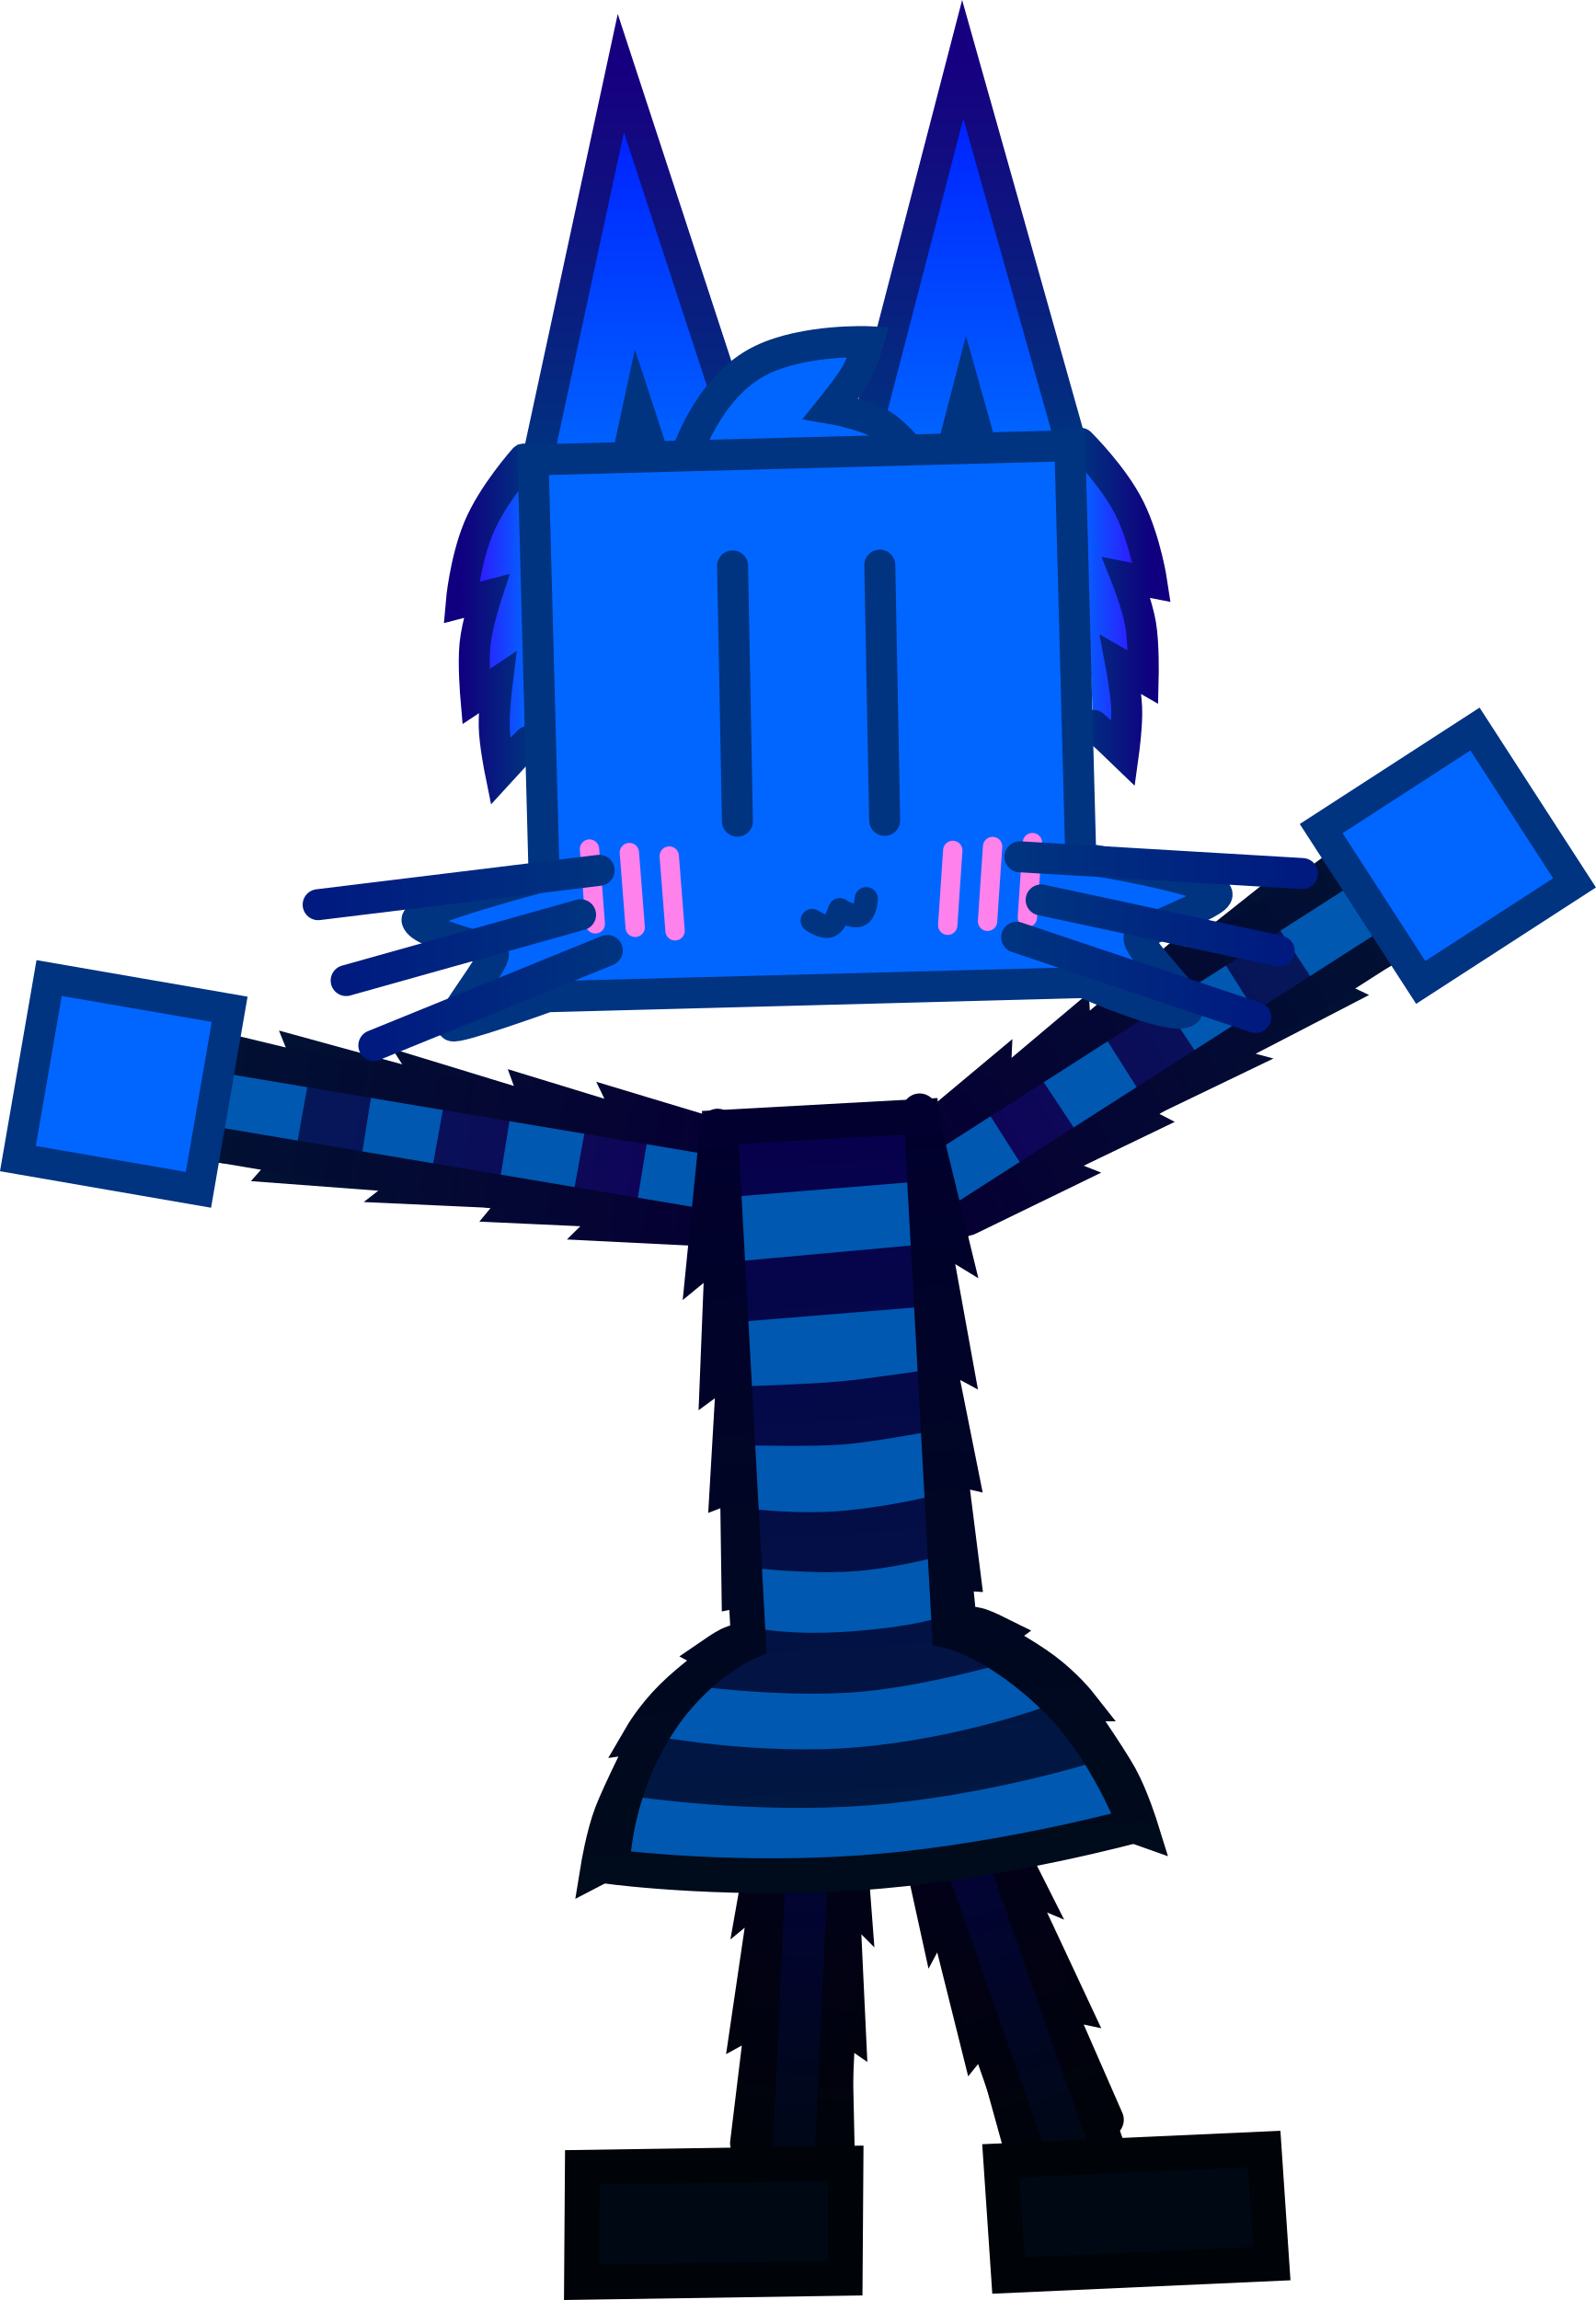
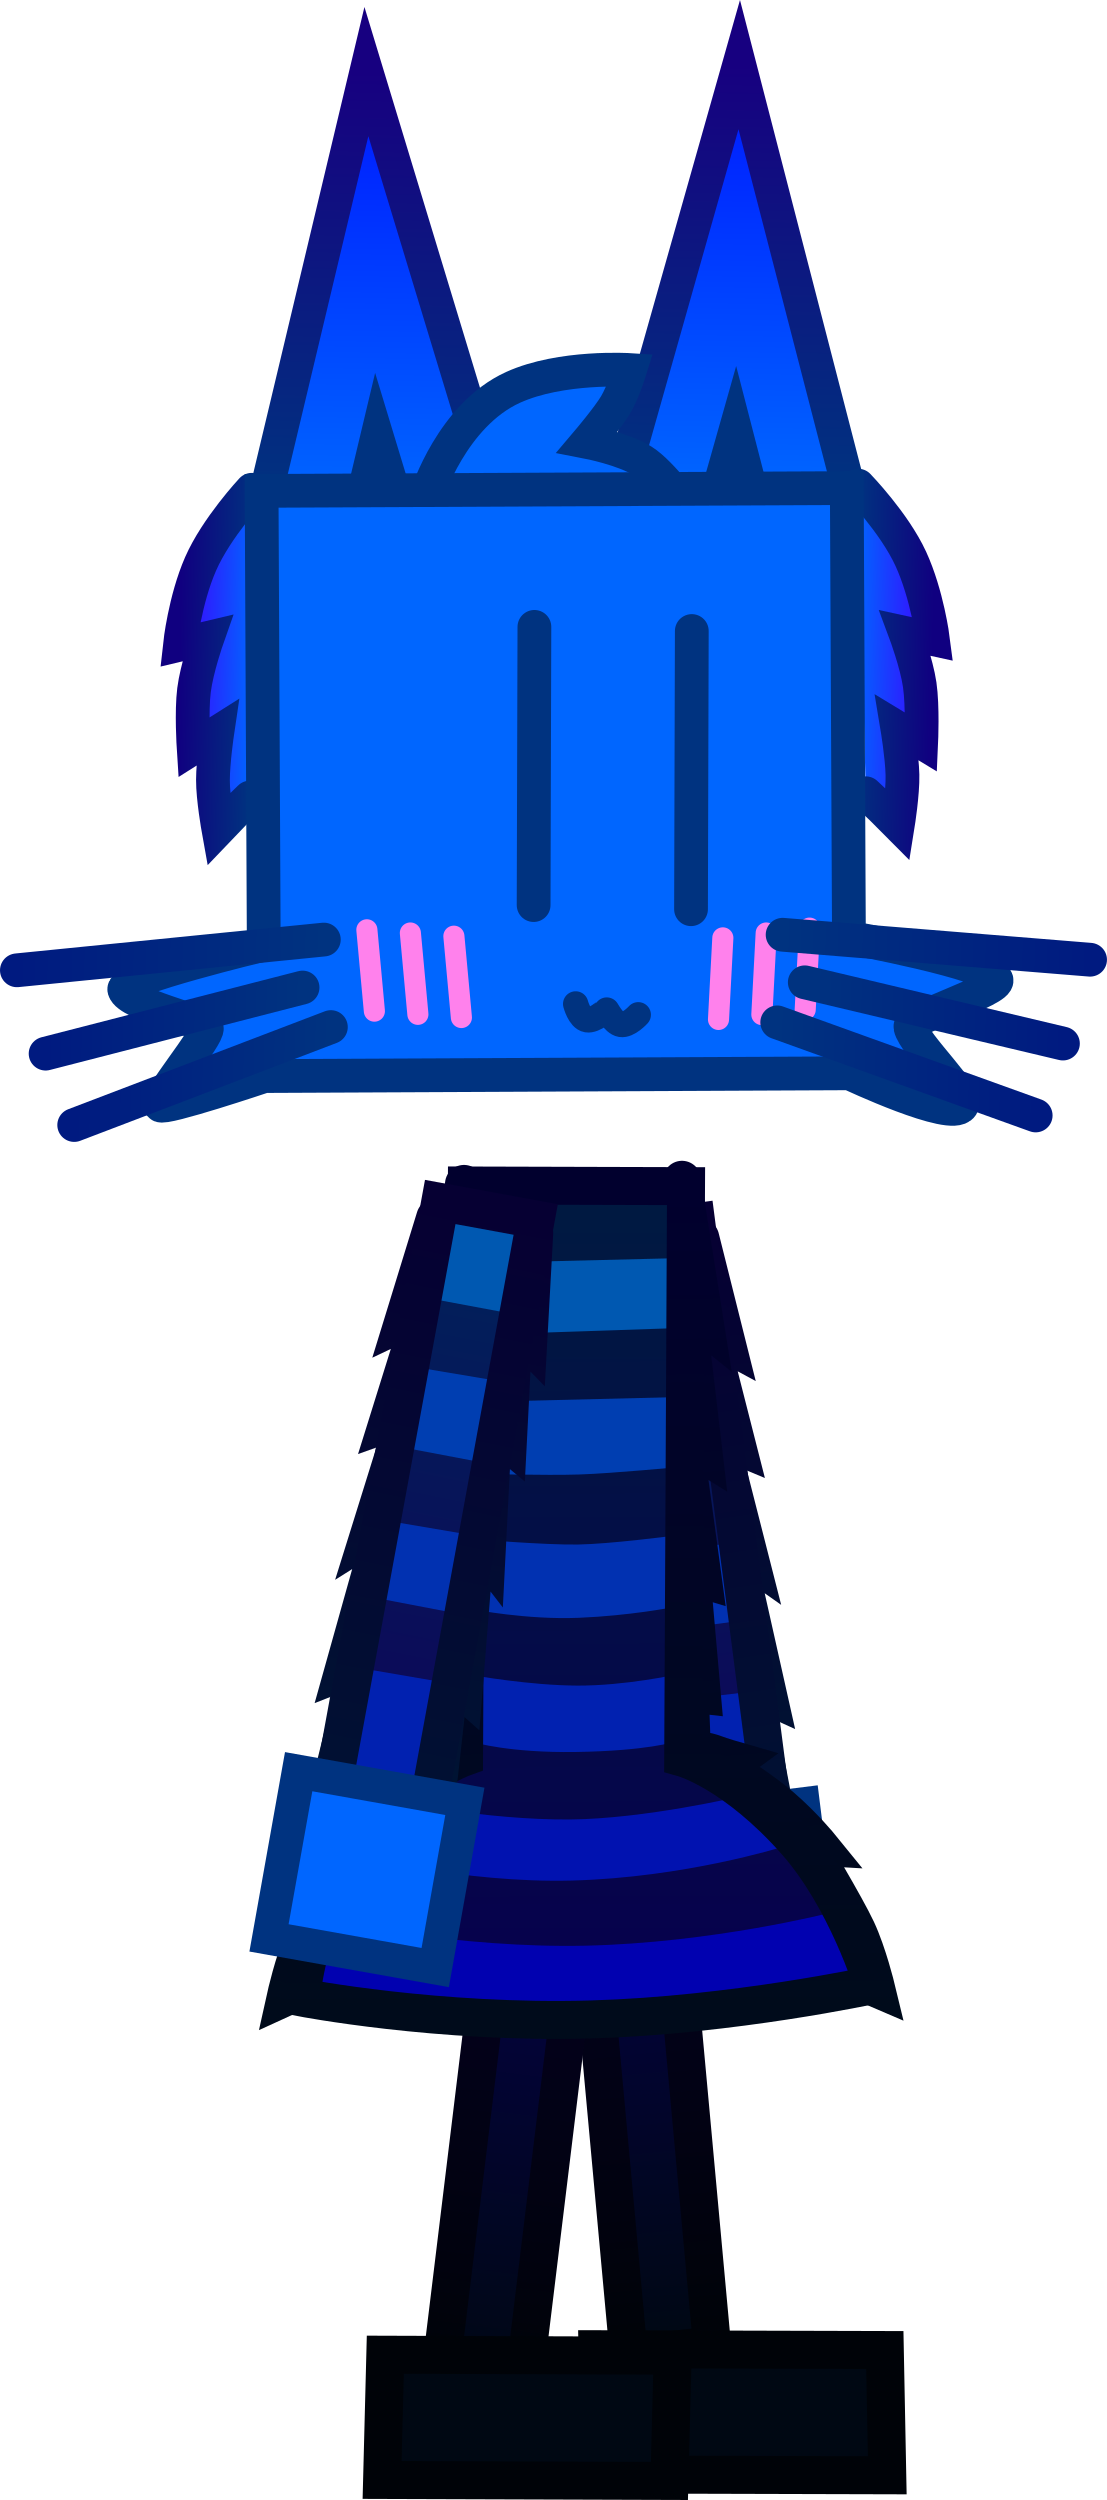
- <svg xmlns="http://www.w3.org/2000/svg" version="1.1" width="103.022" height="148.451" viewBox="0,0,103.022,148.451">
+ <svg xmlns="http://www.w3.org/2000/svg" version="1.1" width="65.567" height="148.079" viewBox="0,0,65.567,148.079">
  <defs>
-     <linearGradient x1="242.409" y1="210.072" x2="253.976" y2="242.651" gradientUnits="userSpaceOnUse" id="color-1">
+     <linearGradient x1="250.56" y1="179.376" x2="254.833" y2="213.682" gradientUnits="userSpaceOnUse" id="color-1">
+       <stop offset="0" stop-color="#060033" />
+       <stop offset="1" stop-color="#001433" />
+     </linearGradient>
+     <linearGradient x1="243.314" y1="180.147" x2="247.587" y2="214.453" gradientUnits="userSpaceOnUse" id="color-2">
+       <stop offset="0" stop-color="#060033" />
+       <stop offset="1" stop-color="#001433" />
+     </linearGradient>
+     <linearGradient x1="246.423" y1="178.968" x2="252.515" y2="220.175" gradientUnits="userSpaceOnUse" id="color-3">
+       <stop offset="0" stop-color="#00235a" />
+       <stop offset="1" stop-color="#110058" />
+     </linearGradient>
+     <linearGradient x1="246.423" y1="178.968" x2="252.515" y2="220.175" gradientUnits="userSpaceOnUse" id="color-4">
+       <stop offset="0" stop-color="#060033" />
+       <stop offset="1" stop-color="#001433" />
+     </linearGradient>
+     <linearGradient x1="244.609" y1="207.887" x2="248.198" y2="245.449" gradientUnits="userSpaceOnUse" id="color-5">
+       <stop offset="0" stop-color="#050052" />
+       <stop offset="1" stop-color="#000813" />
+     </linearGradient>
+     <linearGradient x1="244.609" y1="207.887" x2="248.198" y2="245.449" gradientUnits="userSpaceOnUse" id="color-6">
      <stop offset="0" stop-color="#050027" />
      <stop offset="1" stop-color="#000308" />
    </linearGradient>
-     <linearGradient x1="248.545" y1="207.84" x2="260.112" y2="240.419" gradientUnits="userSpaceOnUse" id="color-2">
+     <linearGradient x1="241.514" y1="210.352" x2="236.817" y2="247.791" gradientUnits="userSpaceOnUse" id="color-7">
+       <stop offset="0" stop-color="#050052" />
+       <stop offset="1" stop-color="#000813" />
+     </linearGradient>
+     <linearGradient x1="241.514" y1="210.352" x2="236.817" y2="247.791" gradientUnits="userSpaceOnUse" id="color-8">
      <stop offset="0" stop-color="#050027" />
      <stop offset="1" stop-color="#000308" />
    </linearGradient>
-     <linearGradient x1="245.436" y1="209.003" x2="258.061" y2="244.56" gradientUnits="userSpaceOnUse" id="color-3">
-       <stop offset="0" stop-color="#050052" />
-       <stop offset="1" stop-color="#000813" />
+     <linearGradient x1="252.571" y1="110.05" x2="252.024" y2="135.183" gradientUnits="userSpaceOnUse" id="color-9">
+       <stop offset="0" stop-color="#0017ff" />
+       <stop offset="1" stop-color="#0066ff" />
    </linearGradient>
-     <linearGradient x1="245.436" y1="209.003" x2="258.061" y2="244.56" gradientUnits="userSpaceOnUse" id="color-4">
-       <stop offset="0" stop-color="#050027" />
-       <stop offset="1" stop-color="#000308" />
+     <linearGradient x1="252.571" y1="110.05" x2="252.024" y2="135.183" gradientUnits="userSpaceOnUse" id="color-10">
+       <stop offset="0" stop-color="#170080" />
+       <stop offset="1" stop-color="#003380" />
    </linearGradient>
-     <linearGradient x1="244.761" y1="207.841" x2="243.046" y2="242.37" gradientUnits="userSpaceOnUse" id="color-5">
-       <stop offset="0" stop-color="#050027" />
-       <stop offset="1" stop-color="#000308" />
+     <linearGradient x1="231.3" y1="110.48" x2="230.745" y2="136.006" gradientUnits="userSpaceOnUse" id="color-11">
+       <stop offset="0" stop-color="#0017ff" />
+       <stop offset="1" stop-color="#0066ff" />
    </linearGradient>
-     <linearGradient x1="238.243" y1="207.467" x2="236.528" y2="241.996" gradientUnits="userSpaceOnUse" id="color-6">
-       <stop offset="0" stop-color="#050027" />
-       <stop offset="1" stop-color="#000308" />
+     <linearGradient x1="231.3" y1="110.48" x2="230.745" y2="136.006" gradientUnits="userSpaceOnUse" id="color-12">
+       <stop offset="0" stop-color="#170080" />
+       <stop offset="1" stop-color="#003380" />
    </linearGradient>
-     <linearGradient x1="241.554" y1="207.686" x2="239.683" y2="245.373" gradientUnits="userSpaceOnUse" id="color-7">
-       <stop offset="0" stop-color="#050052" />
-       <stop offset="1" stop-color="#000813" />
+     <linearGradient x1="259.031" y1="144.987" x2="263.654" y2="145.087" gradientUnits="userSpaceOnUse" id="color-13">
+       <stop offset="0" stop-color="#0066ff" />
+       <stop offset="1" stop-color="#3f00ff" />
    </linearGradient>
-     <linearGradient x1="241.554" y1="207.686" x2="239.683" y2="245.373" gradientUnits="userSpaceOnUse" id="color-8">
-       <stop offset="0" stop-color="#050027" />
-       <stop offset="1" stop-color="#000308" />
+     <linearGradient x1="259.031" y1="144.987" x2="263.654" y2="145.087" gradientUnits="userSpaceOnUse" id="color-14">
+       <stop offset="0" stop-color="#003380" />
+       <stop offset="1" stop-color="#100080" />
    </linearGradient>
-     <linearGradient x1="234.23" y1="184.434" x2="200.165" y2="178.543" gradientUnits="userSpaceOnUse" id="color-9">
+     <linearGradient x1="219.06" y1="145.211" x2="223.403" y2="145.305" gradientUnits="userSpaceOnUse" id="color-15">
+       <stop offset="0" stop-color="#3f00ff" />
+       <stop offset="1" stop-color="#0066ff" />
+     </linearGradient>
+     <linearGradient x1="219.06" y1="145.211" x2="223.403" y2="145.305" gradientUnits="userSpaceOnUse" id="color-16">
+       <stop offset="0" stop-color="#100080" />
+       <stop offset="1" stop-color="#003380" />
+     </linearGradient>
+     <linearGradient x1="212.881" y1="169.787" x2="227.95" y2="170.115" gradientUnits="userSpaceOnUse" id="color-17">
+       <stop offset="0" stop-color="#001a80" />
+       <stop offset="1" stop-color="#003380" />
+     </linearGradient>
+     <linearGradient x1="211.166" y1="166.501" x2="226.294" y2="166.83" gradientUnits="userSpaceOnUse" id="color-18">
+       <stop offset="0" stop-color="#001a80" />
+       <stop offset="1" stop-color="#003380" />
+     </linearGradient>
+     <linearGradient x1="209.443" y1="162.58" x2="227.576" y2="162.975" gradientUnits="userSpaceOnUse" id="color-19">
+       <stop offset="0" stop-color="#001a80" />
+       <stop offset="1" stop-color="#003380" />
+     </linearGradient>
+     <linearGradient x1="254.399" y1="169.361" x2="269.82" y2="169.697" gradientUnits="userSpaceOnUse" id="color-20">
+       <stop offset="0" stop-color="#003380" />
+       <stop offset="1" stop-color="#001a80" />
+     </linearGradient>
+     <linearGradient x1="256.051" y1="166.046" x2="271.414" y2="166.38" gradientUnits="userSpaceOnUse" id="color-21">
+       <stop offset="0" stop-color="#003380" />
+       <stop offset="1" stop-color="#001a80" />
+     </linearGradient>
+     <linearGradient x1="254.762" y1="162.123" x2="272.998" y2="162.52" gradientUnits="userSpaceOnUse" id="color-22">
+       <stop offset="0" stop-color="#003380" />
+       <stop offset="1" stop-color="#001a80" />
+     </linearGradient>
+     <linearGradient x1="253.082" y1="176.147" x2="256.966" y2="225.625" gradientUnits="userSpaceOnUse" id="color-23">
+       <stop offset="0" stop-color="#01002e" />
+       <stop offset="1" stop-color="#000b1b" />
+     </linearGradient>
+     <linearGradient x1="231.638" y1="176.498" x2="228.72" y2="226.06" gradientUnits="userSpaceOnUse" id="color-24">
+       <stop offset="0" stop-color="#01002e" />
+       <stop offset="1" stop-color="#000b1b" />
+     </linearGradient>
+     <linearGradient x1="242.878" y1="176.442" x2="243.002" y2="225.085" gradientUnits="userSpaceOnUse" id="color-25">
+       <stop offset="0" stop-color="#001a41" />
+       <stop offset="1" stop-color="#07004d" />
+     </linearGradient>
+     <linearGradient x1="242.812" y1="176.403" x2="242.938" y2="225.854" gradientUnits="userSpaceOnUse" id="color-26">
+       <stop offset="0" stop-color="#01002e" />
+       <stop offset="1" stop-color="#000b1b" />
+     </linearGradient>
+     <linearGradient x1="233.547" y1="178.142" x2="227.471" y2="212.175" gradientUnits="userSpaceOnUse" id="color-27">
      <stop offset="0" stop-color="#060033" />
      <stop offset="1" stop-color="#001433" />
    </linearGradient>
-     <linearGradient x1="235.6" y1="177.277" x2="201.534" y2="171.386" gradientUnits="userSpaceOnUse" id="color-10">
+     <linearGradient x1="240.742" y1="179.294" x2="234.666" y2="213.328" gradientUnits="userSpaceOnUse" id="color-28">
      <stop offset="0" stop-color="#060033" />
      <stop offset="1" stop-color="#001433" />
    </linearGradient>
-     <linearGradient x1="235.824" y1="180.594" x2="194.627" y2="174.437" gradientUnits="userSpaceOnUse" id="color-11">
-       <stop offset="0" stop-color="#110058" />
-       <stop offset="1" stop-color="#00235a" />
+     <linearGradient x1="237.7" y1="177.953" x2="229.444" y2="218.782" gradientUnits="userSpaceOnUse" id="color-29">
+       <stop offset="0" stop-color="#00235a" />
+       <stop offset="1" stop-color="#110058" />
    </linearGradient>
-     <linearGradient x1="235.824" y1="180.594" x2="194.627" y2="174.437" gradientUnits="userSpaceOnUse" id="color-12">
+     <linearGradient x1="237.7" y1="177.953" x2="229.444" y2="218.782" gradientUnits="userSpaceOnUse" id="color-30">
      <stop offset="0" stop-color="#060033" />
      <stop offset="1" stop-color="#001433" />
    </linearGradient>
-     <linearGradient x1="251.384" y1="183.663" x2="280.408" y2="164.881" gradientUnits="userSpaceOnUse" id="color-13">
-       <stop offset="0" stop-color="#060033" />
-       <stop offset="1" stop-color="#001433" />
-     </linearGradient>
-     <linearGradient x1="247.316" y1="177.617" x2="276.341" y2="158.835" gradientUnits="userSpaceOnUse" id="color-14">
-       <stop offset="0" stop-color="#060033" />
-       <stop offset="1" stop-color="#001433" />
-     </linearGradient>
-     <linearGradient x1="248.412" y1="180.756" x2="283.892" y2="158.932" gradientUnits="userSpaceOnUse" id="color-15">
-       <stop offset="0" stop-color="#110058" />
-       <stop offset="1" stop-color="#00235a" />
-     </linearGradient>
-     <linearGradient x1="248.412" y1="180.756" x2="283.892" y2="158.932" gradientUnits="userSpaceOnUse" id="color-16">
-       <stop offset="0" stop-color="#060033" />
-       <stop offset="1" stop-color="#001433" />
-     </linearGradient>
-     <linearGradient x1="251.115" y1="108.256" x2="251.115" y2="133.395" gradientUnits="userSpaceOnUse" id="color-17">
-       <stop offset="0" stop-color="#0017ff" />
-       <stop offset="1" stop-color="#0066ff" />
-     </linearGradient>
-     <linearGradient x1="251.115" y1="108.256" x2="251.115" y2="133.395" gradientUnits="userSpaceOnUse" id="color-18">
-       <stop offset="0" stop-color="#170080" />
-       <stop offset="1" stop-color="#003380" />
-     </linearGradient>
-     <linearGradient x1="229.859" y1="109.148" x2="229.859" y2="134.68" gradientUnits="userSpaceOnUse" id="color-19">
-       <stop offset="0" stop-color="#0017ff" />
-       <stop offset="1" stop-color="#0066ff" />
-     </linearGradient>
-     <linearGradient x1="229.859" y1="109.148" x2="229.859" y2="134.68" gradientUnits="userSpaceOnUse" id="color-20">
-       <stop offset="0" stop-color="#170080" />
-       <stop offset="1" stop-color="#003380" />
-     </linearGradient>
-     <linearGradient x1="258.334" y1="143.043" x2="262.958" y2="143.043" gradientUnits="userSpaceOnUse" id="color-21">
-       <stop offset="0" stop-color="#0066ff" />
-       <stop offset="1" stop-color="#3f00ff" />
-     </linearGradient>
-     <linearGradient x1="258.334" y1="143.043" x2="262.958" y2="143.043" gradientUnits="userSpaceOnUse" id="color-22">
-       <stop offset="0" stop-color="#003380" />
-       <stop offset="1" stop-color="#100080" />
-     </linearGradient>
-     <linearGradient x1="218.377" y1="144.137" x2="222.721" y2="144.137" gradientUnits="userSpaceOnUse" id="color-23">
-       <stop offset="0" stop-color="#3f00ff" />
-       <stop offset="1" stop-color="#0066ff" />
-     </linearGradient>
-     <linearGradient x1="218.377" y1="144.137" x2="222.721" y2="144.137" gradientUnits="userSpaceOnUse" id="color-24">
-       <stop offset="0" stop-color="#100080" />
-       <stop offset="1" stop-color="#003380" />
-     </linearGradient>
-     <linearGradient x1="212.734" y1="168.841" x2="227.807" y2="168.841" gradientUnits="userSpaceOnUse" id="color-25">
-       <stop offset="0" stop-color="#001a80" />
-       <stop offset="1" stop-color="#003380" />
-     </linearGradient>
-     <linearGradient x1="210.948" y1="165.594" x2="226.08" y2="165.594" gradientUnits="userSpaceOnUse" id="color-26">
-       <stop offset="0" stop-color="#001a80" />
-       <stop offset="1" stop-color="#003380" />
-     </linearGradient>
-     <linearGradient x1="209.14" y1="161.712" x2="227.277" y2="161.712" gradientUnits="userSpaceOnUse" id="color-27">
-       <stop offset="0" stop-color="#001a80" />
-       <stop offset="1" stop-color="#003380" />
-     </linearGradient>
-     <linearGradient x1="254.233" y1="167.513" x2="269.658" y2="167.513" gradientUnits="userSpaceOnUse" id="color-28">
-       <stop offset="0" stop-color="#003380" />
-       <stop offset="1" stop-color="#001a80" />
-     </linearGradient>
-     <linearGradient x1="255.813" y1="164.162" x2="271.179" y2="164.162" gradientUnits="userSpaceOnUse" id="color-29">
-       <stop offset="0" stop-color="#003380" />
-       <stop offset="1" stop-color="#001a80" />
-     </linearGradient>
-     <linearGradient x1="254.439" y1="160.269" x2="272.679" y2="160.269" gradientUnits="userSpaceOnUse" id="color-30">
-       <stop offset="0" stop-color="#003380" />
-       <stop offset="1" stop-color="#001a80" />
-     </linearGradient>
-     <linearGradient x1="252.229" y1="175.933" x2="259.014" y2="224.228" gradientUnits="userSpaceOnUse" id="color-31">
-       <stop offset="0" stop-color="#01002e" />
-       <stop offset="1" stop-color="#000b1b" />
-     </linearGradient>
-     <linearGradient x1="230.675" y1="177.515" x2="230.675" y2="226.284" gradientUnits="userSpaceOnUse" id="color-32">
-       <stop offset="0" stop-color="#01002e" />
-       <stop offset="1" stop-color="#000b1b" />
-     </linearGradient>
-     <linearGradient x1="241.893" y1="176.811" x2="244.875" y2="224.504" gradientUnits="userSpaceOnUse" id="color-33">
-       <stop offset="0" stop-color="#07004d" />
-       <stop offset="1" stop-color="#001a41" />
-     </linearGradient>
-     <linearGradient x1="241.825" y1="176.776" x2="244.857" y2="225.262" gradientUnits="userSpaceOnUse" id="color-34">
-       <stop offset="0" stop-color="#01002e" />
-       <stop offset="1" stop-color="#000b1b" />
-     </linearGradient>
  </defs>
-   <g transform="translate(-188.6026,-104.4284)">
+   <g transform="translate(-208.4188,-106.2152)">
    <g data-paper-data="{&quot;isPaintingLayer&quot;:true}" fill-rule="nonzero" stroke-linejoin="miter" stroke-miterlimit="10" stroke-dasharray="" stroke-dashoffset="0" style="mix-blend-mode: normal">
      <g>
-         <path d="M254.571,243.236l-2.243,-8.11l-0.684,0.849l-2.156,-8.633l-0.501,0.936l-1.587,-7.244l-0.751,0.873l-1.463,-6.681l-0.703,1.008l-1.41,-6.321" data-paper-data="{&quot;index&quot;:null}" fill="none" stroke="url(#color-1)" stroke-width="2.25" stroke-linecap="round" />
-         <path d="M247.929,208.135l2.891,5.795l-1.181,-0.339l3.078,6.108l-1.134,-0.204l3.337,6.622l-0.979,-0.41l3.771,8.06l-1.066,-0.228l3.374,7.708" data-paper-data="{&quot;index&quot;:null}" fill="none" stroke="url(#color-2)" stroke-width="2.25" stroke-linecap="round" />
-         <path d="M255.657,245.414l-12.469,-35.525l4.652,-1.739l12.469,35.525z" data-paper-data="{&quot;index&quot;:null}" fill="url(#color-3)" stroke="#003380" stroke-width="0" stroke-linecap="butt" />
-         <path d="M255.657,245.414l-12.469,-35.525l4.652,-1.739l12.469,35.525z" data-paper-data="{&quot;index&quot;:null}" fill="none" stroke="url(#color-4)" stroke-width="2.25" stroke-linecap="butt" />
-         <path d="M253.816,251.301l-0.499,-7.404l17.001,-0.765l0.499,7.404z" data-paper-data="{&quot;index&quot;:null}" fill="#000813" stroke="#003380" stroke-width="0" stroke-linecap="butt" />
-         <path d="M253.705,251.3l-0.499,-7.404l17.001,-0.765l0.499,7.404z" data-paper-data="{&quot;index&quot;:null}" fill="none" stroke="#000308" stroke-width="2.25" stroke-linecap="butt" />
+         <path d="M249.896,179.53l1.574,6.282l-1.081,-0.585l1.689,6.628l-1.063,-0.443l1.831,7.186l-0.868,-0.612l1.945,8.683l-0.992,-0.452l1.441,7.522" data-paper-data="{&quot;index&quot;:null}" fill="none" stroke="url(#color-1)" stroke-width="2.25" stroke-linecap="round" />
+         <path d="M248.048,214.396l-0.449,-7.646l-0.851,0.682l-0.244,-8.895l-0.691,0.806l0.012,-7.415l-0.922,0.691l0.012,-6.84l-0.904,0.832l-0.015,-6.476" fill="none" stroke="url(#color-2)" stroke-width="2.25" stroke-linecap="round" />
+         <path d="M254.988,219.809l-5.702,0.738l-5.336,-41.214l5.702,-0.738z" data-paper-data="{&quot;index&quot;:null}" fill="url(#color-3)" stroke="#003380" stroke-width="0" stroke-linecap="butt" />
+         <path d="M244.766,179.504l4.044,-0.646l1.061,5.487l-4.533,0.601z" fill="#0058b1" stroke="none" stroke-width="0" stroke-linecap="round" />
+         <path d="M246.066,188.956l4.071,-0.464l0.759,4.763l-4.34,0.588z" fill="#003eb1" stroke="none" stroke-width="0" stroke-linecap="round" />
+         <path d="M248.05,206.988l4.26,-0.502l0.929,5.908l-4.578,0.298z" fill="#0121b0" stroke="none" stroke-width="0" stroke-linecap="round" />
+         <path d="M246.943,198.18l4.165,-0.483l1.018,4.535l-4.721,0.647z" fill="#0131b1" stroke="none" stroke-width="0" stroke-linecap="round" />
+         <path d="M254.988,219.809l-5.702,0.738l-5.336,-41.214l5.702,-0.738z" data-paper-data="{&quot;index&quot;:null}" fill="none" stroke="url(#color-4)" stroke-width="2.25" stroke-linecap="butt" />
+         <path d="M257.187,222.476l-9.319,1.16l-1.16,-9.319l9.319,-1.16z" data-paper-data="{&quot;index&quot;:null}" fill="#0066ff" stroke="#003380" stroke-width="0" stroke-linecap="butt" />
+         <path d="M257.144,222.397l-9.319,1.16l-1.16,-9.319l9.319,-1.16z" data-paper-data="{&quot;index&quot;:null}" fill="none" stroke="#003380" stroke-width="2" stroke-linecap="butt" />
+       </g>
+       <path d="M245.659,245.691l-3.446,-37.492l4.935,-0.555l3.446,37.492z" data-paper-data="{&quot;index&quot;:null}" fill="url(#color-5)" stroke="#003380" stroke-width="0" stroke-linecap="butt" />
+       <path d="M245.659,245.691l-3.446,-37.492l4.935,-0.555l3.446,37.492z" data-paper-data="{&quot;index&quot;:null}" fill="none" stroke="url(#color-6)" stroke-width="2.25" stroke-linecap="butt" />
+       <path d="M244.065,252.787l-0.144,-7.419l17.019,0.048l0.145,7.419z" data-paper-data="{&quot;index&quot;:null}" fill="#000813" stroke="#003380" stroke-width="0" stroke-linecap="butt" />
+       <path d="M243.954,252.782l-0.145,-7.419l17.019,0.048l0.145,7.419z" data-paper-data="{&quot;index&quot;:null}" fill="none" stroke="#000308" stroke-width="2.25" stroke-linecap="butt" />
+       <path d="M234.431,247.409l4.552,-37.374l4.917,0.7l-4.552,37.374z" data-paper-data="{&quot;index&quot;:null}" fill="url(#color-7)" stroke="#003380" stroke-width="0" stroke-linecap="butt" />
+       <path d="M234.431,247.409l4.552,-37.374l4.917,0.7l-4.552,37.374z" data-paper-data="{&quot;index&quot;:null}" fill="none" stroke="url(#color-8)" stroke-width="2.25" stroke-linecap="butt" />
+       <path d="M230.94,253.112l0.191,-7.418l17.019,0.058l-0.191,7.418z" data-paper-data="{&quot;index&quot;:null}" fill="#000813" stroke="#003380" stroke-width="0" stroke-linecap="butt" />
+       <path d="M231.051,253.107l0.191,-7.418l17.019,0.058l-0.191,7.418z" data-paper-data="{&quot;index&quot;:null}" fill="none" stroke="#000308" stroke-width="2.25" stroke-linecap="butt" />
+       <path d="M245.323,134.36l6.882,-24.317l6.534,25.287" data-paper-data="{&quot;index&quot;:null}" fill="url(#color-9)" stroke="url(#color-10)" stroke-width="2" stroke-linecap="round" />
+       <path d="M224.064,135.86l6.057,-25.405l7.338,24.184" fill="url(#color-11)" stroke="url(#color-12)" stroke-width="2" stroke-linecap="round" />
+       <path d="M229.997,135.304l0.757,-3.176l0.917,3.023" fill="#0066ff" stroke="#003380" stroke-width="2" stroke-linecap="round" />
+       <path d="M259.249,134.979c0,0 2.134,2.2 3.114,4.328c0.979,2.128 1.314,4.761 1.314,4.761l-1.633,-0.356c0,0 0.665,1.784 0.851,3.064c0.186,1.28 0.089,3.401 0.089,3.401l-1.42,-0.861c0,0 0.282,1.692 0.309,2.791c0.027,1.099 -0.269,2.946 -0.269,2.946c0,0 -0.646,-0.652 -0.954,-0.952c-0.326,-0.317 -0.951,-0.9 -0.951,-0.9" data-paper-data="{&quot;index&quot;:null}" fill="url(#color-13)" stroke="url(#color-14)" stroke-width="2" stroke-linecap="round" />
+       <path d="M223.226,153.453c0,0 -0.614,0.595 -0.934,0.918c-0.303,0.306 -0.936,0.97 -0.936,0.97c0,0 -0.33,-1.84 -0.324,-2.94c0.006,-1.1 0.257,-2.797 0.257,-2.797l-1.403,0.887c0,0 -0.137,-2.118 0.025,-3.402c0.162,-1.284 0.793,-3.08 0.793,-3.08l-1.626,0.387c0,0 0.285,-2.639 1.224,-4.785c0.939,-2.146 3.031,-4.386 3.031,-4.386" data-paper-data="{&quot;index&quot;:null}" fill="url(#color-15)" stroke="url(#color-16)" stroke-width="2" stroke-linecap="round" />
+       <path d="M233.713,135.488c0,0 1.487,-4.691 5.099,-6.33c2.843,-1.29 6.922,-1.025 6.922,-1.025c0,0 -0.405,1.308 -0.848,2.054c-0.442,0.746 -1.679,2.205 -1.679,2.205c0,0 2.136,0.411 3.283,1.132c1.147,0.721 2.837,3.091 2.837,3.091c0,0 -2.423,-0.308 -3.77,-0.333c-1.175,-0.021 -4.159,0.229 -4.159,0.229" data-paper-data="{&quot;index&quot;:null}" fill="#0066ff" stroke="#003380" stroke-width="2" stroke-linecap="round" />
+       <path d="M224.078,169.952c0,0 -5.963,2.006 -6.173,1.731c-0.28,-0.367 2.889,-4.101 2.761,-4.581c-0.103,-0.387 -4.64,-1.379 -4.886,-2.268c-0.177,-0.641 8.261,-2.667 8.261,-2.667l-0.127,-26.877l34.662,-0.164l0.126,26.617c0,0 8.324,1.518 8.739,2.505c0.252,0.599 -5.223,2.243 -5.098,2.809c0.232,1.05 3.452,4.022 3.046,4.651c-0.603,0.935 -6.65,-1.92 -6.65,-1.92z" data-paper-data="{&quot;index&quot;:null}" fill="#0066ff" stroke="#003380" stroke-width="2" stroke-linecap="butt" />
+       <path d="M240.072,143.346l-0.046,16.479" fill="#0066ff" stroke="#003380" stroke-width="2" stroke-linecap="round" />
+       <path d="M249.349,160.07l0.046,-16.479" fill="#0066ff" stroke="#003380" stroke-width="2" stroke-linecap="round" />
+       <path d="M251.119,134.764l0.86,-3.04l0.817,3.161" data-paper-data="{&quot;index&quot;:null}" fill="#0066ff" stroke="#003380" stroke-width="2" stroke-linecap="round" />
+       <path d="M251.234,161.767l-0.257,4.832" fill="none" stroke="#ff81ec" stroke-width="1.25" stroke-linecap="round" />
+       <path d="M256.112,166.021l0.257,-4.832" fill="none" stroke="#ff81ec" stroke-width="1.25" stroke-linecap="round" />
+       <path d="M253.802,161.478l-0.257,4.832" fill="none" stroke="#ff81ec" stroke-width="1.25" stroke-linecap="round" />
+       <path d="M235.748,166.485l-0.445,-4.818" data-paper-data="{&quot;index&quot;:null}" fill="none" stroke="#ff81ec" stroke-width="1.25" stroke-linecap="round" />
+       <path d="M230.149,161.289l0.445,4.818" data-paper-data="{&quot;index&quot;:null}" fill="none" stroke="#ff81ec" stroke-width="1.25" stroke-linecap="round" />
+       <path d="M232.726,161.478l0.445,4.818" data-paper-data="{&quot;index&quot;:null}" fill="none" stroke="#ff81ec" stroke-width="1.25" stroke-linecap="round" />
+       <path d="M212.814,172.852l15.203,-5.802" data-paper-data="{&quot;index&quot;:null}" fill="#0066ff" stroke="url(#color-17)" stroke-width="2" stroke-linecap="round" />
+       <path d="M211.12,168.624l15.22,-3.916" data-paper-data="{&quot;index&quot;:null}" fill="#0066ff" stroke="url(#color-18)" stroke-width="2" stroke-linecap="round" />
+       <path d="M227.6,161.867l-18.181,1.821" data-paper-data="{&quot;index&quot;:null}" fill="#0066ff" stroke="url(#color-19)" stroke-width="2" stroke-linecap="round" />
+       <path d="M254.455,166.772l15.309,5.514" fill="#0066ff" stroke="url(#color-20)" stroke-width="2" stroke-linecap="round" />
+       <path d="M256.087,164.399l15.291,3.628" fill="#0066ff" stroke="url(#color-21)" stroke-width="2" stroke-linecap="round" />
+       <path d="M254.774,161.582l18.212,1.479" fill="#0066ff" stroke="url(#color-22)" stroke-width="2" stroke-linecap="round" />
+       <path d="M246.224,166.322c0,0 -0.581,0.646 -1.029,0.573c-0.448,-0.073 -0.845,-0.904 -0.86,-0.881c-0.041,0.063 -0.699,0.678 -1.147,0.605c-0.448,-0.073 -0.672,-0.939 -0.672,-0.939" data-paper-data="{&quot;index&quot;:null}" fill="none" stroke="#003380" stroke-width="1.5" stroke-linecap="round" />
+       <g>
+         <path d="M259.568,223.664l0.746,0.32c0,0 -0.501,-2.073 -1.153,-3.465c-0.661,-1.411 -2.786,-4.947 -2.786,-4.947l0.647,0.038c0,0 -0.999,-1.231 -2.33,-2.378c-1.331,-1.147 -3.256,-2.301 -3.256,-2.301l0.578,-0.423c0,0 -0.887,-0.255 -1.262,-0.404c-0.414,-0.165 -1.355,-0.311 -1.355,-0.311l-0.125,-3.275l0.719,0.081l-0.62,-7.036l0.68,0.205l-1.106,-8.119l1.158,0.726l-1.001,-8.489l1.092,0.88l-1.379,-8.67" data-paper-data="{&quot;index&quot;:null}" fill="none" stroke="url(#color-23)" stroke-width="2.25" stroke-linecap="round" />
+         <path d="M235.903,176.341l-1.21,8.725l1.074,-0.93l-0.835,8.512l1.144,-0.754l-0.947,8.144l0.676,-0.222l-0.483,7.026l0.718,-0.074l-0.061,3.277c0,0 -0.938,0.169 -1.348,0.344c-0.373,0.159 -1.231,0.411 -1.231,0.411l0.563,0.433c0,0 -1.902,1.201 -3.21,2.38c-1.309,1.179 -2.283,2.411 -2.283,2.411l0.646,-0.03c0,0 -2.055,3.586 -2.688,5.014c-0.624,1.408 -1.085,3.492 -1.085,3.492l0.739,-0.338" fill="none" stroke="url(#color-24)" stroke-width="2.25" stroke-linecap="round" />
+         <path d="M236.022,210.338l0.167,-33.864l12.981,0.038l-0.167,33.864c0,0 4.595,2.812 6.336,5.007c1.8,2.269 4.292,8.391 4.292,8.391c0,0 -10.618,1.464 -16.054,1.732c-5.71,0.281 -17.209,-1.044 -17.209,-1.044c0,0 1.619,-6.439 3.451,-8.867c1.536,-2.036 6.203,-5.257 6.203,-5.257z" data-paper-data="{&quot;index&quot;:null}" fill="url(#color-25)" stroke="#003380" stroke-width="0" stroke-linecap="butt" />
+         <path d="M236.246,181.036l12.267,-0.297l-0.084,4.145l-11.955,0.4z" fill="#0058b1" stroke="none" stroke-width="0" stroke-linecap="round" />
+         <path d="M236.382,205.436c0,0 3.39,0.611 6.248,0.62c2.843,0.009 5.837,-0.654 5.837,-0.654l-0.074,3.978c0,0 -1.625,0.545 -5.873,0.608c-3.932,0.059 -5.995,-0.564 -5.995,-0.564z" fill="#0121b0" stroke="none" stroke-width="0" stroke-linecap="round" />
+         <path d="M236.547,197.386c0,0 4.132,0.346 6.107,0.314c1.896,-0.031 5.516,-0.502 5.516,-0.502l0.055,4.226c0,0 -2.501,0.491 -5.507,0.616c-3.09,0.129 -6.25,-0.494 -6.25,-0.494z" fill="#0131b1" stroke="none" stroke-width="0" stroke-linecap="round" />
+         <path d="M236.48,189.259l12.267,-0.297l-0.084,4.145c0,0 -3.945,0.378 -5.91,0.444c-2.019,0.068 -6.046,-0.043 -6.046,-0.043z" fill="#003eb1" stroke="none" stroke-width="0" stroke-linecap="round" />
+         <path d="M231.5,212.853c0,0 5.699,1.177 10.69,1.133c4.432,-0.039 10.027,-1.357 10.027,-1.357l2.47,3.001c0,0 -5.702,1.793 -12.382,1.973c-6.381,0.172 -13.026,-1.509 -13.026,-1.509z" fill="#0112b0" stroke="none" stroke-width="0" stroke-linecap="round" />
+         <path d="M228.017,220.01c0,0 7.582,1.62 15.099,1.451c7.517,-0.169 14.459,-1.944 14.459,-1.944l2.077,3.456c0,0 -7.367,1.801 -16.384,1.992c-8.615,0.182 -16.472,-1.379 -16.472,-1.379z" fill="#0101b0" stroke="none" stroke-width="0" stroke-linecap="round" />
+         <path d="M236.072,176.435l12.981,0.038l-0.167,33.864c0,0 3.061,0.856 6.696,4.981c2.996,3.4 4.537,8.472 4.537,8.472c0,0 -8.3,1.794 -16.657,2.039c-9.091,0.267 -17.197,-1.3 -17.197,-1.3c0,0 0.28,-4.481 3.23,-8.823c2.802,-4.124 6.411,-5.408 6.411,-5.408z" data-paper-data="{&quot;index&quot;:null}" fill="none" stroke="url(#color-26)" stroke-width="2.25" stroke-linecap="butt" />
      </g>
      <g>
-         <path d="M244.08,207.878l0.466,6.46l-0.963,-0.763l0.519,6.82l-0.97,-0.62l0.562,7.394l-0.749,-0.752l0.417,8.889l-0.899,-0.617l0.183,8.412" data-paper-data="{&quot;index&quot;:null}" fill="none" stroke="url(#color-5)" stroke-width="2.25" stroke-linecap="round" />
-         <path d="M236.855,242.763l1.016,-8.353l-0.956,0.525l1.295,-8.804l-0.82,0.674l1.292,-7.302l-1.027,0.521l1.193,-6.735l-1.034,0.664l1.104,-6.382" data-paper-data="{&quot;index&quot;:null}" fill="none" stroke="url(#color-6)" stroke-width="2.25" stroke-linecap="round" />
-         <path d="M237.275,245.17l1.732,-37.61l4.955,0.329l-1.732,37.61z" data-paper-data="{&quot;index&quot;:null}" fill="url(#color-7)" stroke="#003380" stroke-width="0" stroke-linecap="butt" />
-         <path d="M237.275,245.17l1.732,-37.61l4.955,0.329l-1.732,37.61z" data-paper-data="{&quot;index&quot;:null}" fill="none" stroke="url(#color-8)" stroke-width="2.25" stroke-linecap="butt" />
-         <path d="M226.031,251.744l0.052,-7.421l17.017,-0.26l-0.052,7.421z" data-paper-data="{&quot;index&quot;:null}" fill="#000813" stroke="#003380" stroke-width="0" stroke-linecap="butt" />
-         <path d="M226.142,251.737l0.052,-7.421l17.017,-0.26l-0.052,7.421z" data-paper-data="{&quot;index&quot;:null}" fill="none" stroke="#000308" stroke-width="2.25" stroke-linecap="butt" />
-       </g>
-       <g>
-         <path d="M234.276,183.753l-6.468,-0.321l0.874,-0.864l-6.833,-0.312l0.733,-0.888l-7.408,-0.339l0.838,-0.653l-8.874,-0.665l0.721,-0.818l-7.616,-0.81" data-paper-data="{&quot;index&quot;:null}" fill="none" stroke="url(#color-9)" stroke-width="2.25" stroke-linecap="round" />
-         <path d="M201.455,171.844l7.446,1.795l-0.405,-1.012l8.582,2.354l-0.57,-0.896l7.091,2.169l-0.393,-1.083l6.54,2.001l-0.533,-1.107l6.201,1.87" fill="none" stroke="url(#color-10)" stroke-width="2.25" stroke-linecap="round" />
-         <path d="M194.257,176.909l0.952,-5.67l40.984,6.883l-0.952,5.67z" data-paper-data="{&quot;index&quot;:null}" fill="url(#color-11)" stroke="#003380" stroke-width="0" stroke-linecap="butt" />
-         <path d="M235.793,178.853l-0.558,4.057l-5.558,-0.581l0.744,-4.512z" fill="#0058b1" stroke="none" stroke-width="0" stroke-linecap="round" />
-         <path d="M226.372,177.348l-0.74,4.03l-4.778,-0.659l0.699,-4.323z" fill="#0058b1" stroke="none" stroke-width="0" stroke-linecap="round" />
-         <path d="M208.542,174.001l-0.759,4.222l-5.923,-0.83l1.047,-4.466z" fill="#0058b1" stroke="none" stroke-width="0" stroke-linecap="round" />
-         <path d="M217.292,175.503l-0.749,4.126l-4.635,-0.345l0.754,-4.705z" fill="#0058b1" stroke="none" stroke-width="0" stroke-linecap="round" />
-         <path d="M194.257,176.909l0.952,-5.67l40.984,6.883l-0.952,5.67z" data-paper-data="{&quot;index&quot;:null}" fill="none" stroke="url(#color-12)" stroke-width="2.25" stroke-linecap="butt" />
-         <path d="M189.647,179.232l2.016,-11.654l11.654,2.016l-2.016,11.654z" data-paper-data="{&quot;index&quot;:null}" fill="#0066ff" stroke="#003380" stroke-width="0" stroke-linecap="butt" />
-         <path d="M189.758,179.209l2.016,-11.654l11.654,2.016l-2.016,11.654z" data-paper-data="{&quot;index&quot;:null}" fill="none" stroke="#003380" stroke-width="2" stroke-linecap="butt" />
-       </g>
-       <g data-paper-data="{&quot;index&quot;:null}">
-         <path d="M280.156,164.491l-6.688,3.732l0.984,0.469l-7.902,4.092l1.027,0.272l-6.681,3.217l1.023,0.529l-6.163,2.967l1.143,0.452l-5.824,2.833" data-paper-data="{&quot;index&quot;:null}" fill="none" stroke="url(#color-13)" stroke-width="2.25" stroke-linecap="round" />
-         <path d="M247.745,178.148l4.97,-4.152l-0.056,1.228l5.231,-4.406l0.064,1.15l5.672,-4.777l-0.173,1.048l6.97,-5.532l0.025,1.09l6.145,-4.572" fill="none" stroke="url(#color-14)" stroke-width="2.25" stroke-linecap="round" />
-         <path d="M250.202,183.469l-3.1,-4.842l34.999,-22.409l3.1,4.842z" data-paper-data="{&quot;index&quot;:null}" fill="url(#color-15)" stroke="#003380" stroke-width="0" stroke-linecap="butt" />
-         <path d="M252.294,176.082l2.454,3.858l-4.885,2.715l-2.105,-3.513z" fill="#0058b1" stroke="none" stroke-width="0" stroke-linecap="round" />
-         <path d="M259.891,171.296l2.339,3.702l-4.136,2.48l-2.262,-3.416z" fill="#0058b1" stroke="none" stroke-width="0" stroke-linecap="round" />
-         <path d="M275.683,160.79l2.715,3.698l-5.123,3.087l-2.354,-3.586z" fill="#0058b1" stroke="none" stroke-width="0" stroke-linecap="round" />
-         <path d="M267.358,166.137l2.54,4.032l-4.128,2.136l-2.308,-3.501z" fill="#0058b1" stroke="none" stroke-width="0" stroke-linecap="round" />
-         <path d="M250.202,183.469l-3.1,-4.842l34.999,-22.409l3.1,4.842z" data-paper-data="{&quot;index&quot;:null}" fill="none" stroke="url(#color-16)" stroke-width="2.25" stroke-linecap="butt" />
-         <path d="M280.425,167.815l-6.426,-9.929l9.929,-6.426l6.426,9.929z" data-paper-data="{&quot;index&quot;:null}" fill="#0066ff" stroke="#003380" stroke-width="0" stroke-linecap="butt" />
-         <path d="M280.313,167.838l-6.426,-9.929l9.929,-6.426l6.426,9.929z" data-paper-data="{&quot;index&quot;:null}" fill="none" stroke="#003380" stroke-width="2" stroke-linecap="butt" />
-       </g>
-       <path d="M244.398,132.717l6.351,-24.461l7.083,25.139" data-paper-data="{&quot;index&quot;:null}" fill="url(#color-17)" stroke="url(#color-18)" stroke-width="2" stroke-linecap="round" />
-       <path d="M223.176,134.68l5.503,-25.531l7.863,24.018" fill="url(#color-19)" stroke="url(#color-20)" stroke-width="2" stroke-linecap="round" />
-       <path d="M229.096,133.995l0.688,-3.191l0.983,3.002" fill="#0066ff" stroke="#003380" stroke-width="2" stroke-linecap="round" />
-       <path d="M258.334,133.034c0,0 2.181,2.153 3.207,4.26c1.025,2.106 1.417,4.731 1.417,4.731l-1.641,-0.32c0,0 0.704,1.769 0.918,3.045c0.214,1.276 0.163,3.398 0.163,3.398l-1.438,-0.829c0,0 0.319,1.685 0.37,2.784c0.051,1.099 -0.205,2.951 -0.205,2.951c0,0 -0.66,-0.638 -0.975,-0.931c-0.332,-0.309 -0.97,-0.879 -0.97,-0.879" data-paper-data="{&quot;index&quot;:null}" fill="url(#color-21)" stroke="url(#color-22)" stroke-width="2" stroke-linecap="round" />
-       <path d="M222.721,152.286c0,0 -0.601,0.608 -0.914,0.938c-0.296,0.312 -0.915,0.99 -0.915,0.99c0,0 -0.37,-1.833 -0.388,-2.932c-0.018,-1.1 0.196,-2.802 0.196,-2.802l-1.384,0.917c0,0 -0.183,-2.115 -0.049,-3.402c0.134,-1.287 0.726,-3.096 0.726,-3.096l-1.617,0.422c0,0 0.227,-2.644 1.12,-4.81c0.892,-2.166 2.935,-4.451 2.935,-4.451" data-paper-data="{&quot;index&quot;:null}" fill="url(#color-23)" stroke="url(#color-24)" stroke-width="2" stroke-linecap="round" />
-       <path d="M232.815,134.097c0,0 1.385,-4.722 4.96,-6.439c2.814,-1.352 6.898,-1.175 6.898,-1.175c0,0 -0.377,1.316 -0.803,2.072c-0.426,0.755 -1.63,2.241 -1.63,2.241c0,0 2.144,0.364 3.307,1.06c1.163,0.696 2.904,3.028 2.904,3.028c0,0 -2.429,-0.255 -3.777,-0.25c-1.175,0.004 -4.153,0.319 -4.153,0.319" data-paper-data="{&quot;index&quot;:null}" fill="#0066ff" stroke="#003380" stroke-width="2" stroke-linecap="round" />
-       <path d="M223.932,168.763c0,0 -5.918,2.136 -6.134,1.865c-0.288,-0.361 2.799,-4.163 2.66,-4.64c-0.112,-0.384 -4.669,-1.278 -4.934,-2.161c-0.191,-0.637 8.201,-2.846 8.201,-2.846l-0.711,-26.868l34.651,-0.917l0.705,26.608c0,0 8.355,1.337 8.792,2.314c0.265,0.594 -5.173,2.356 -5.036,2.919c0.255,1.045 3.539,3.946 3.147,4.584c-0.582,0.947 -6.69,-1.775 -6.69,-1.775z" data-paper-data="{&quot;index&quot;:null}" fill="#0066ff" stroke="#003380" stroke-width="2" stroke-linecap="butt" />
-       <path d="M235.892,140.956l0.313,16.476" fill="#0066ff" stroke="#003380" stroke-width="2" stroke-linecap="round" />
-       <path d="M245.709,157.379l-0.313,-16.476" fill="#0066ff" stroke="#003380" stroke-width="2" stroke-linecap="round" />
-       <path d="M250.201,132.995l0.794,-3.058l0.885,3.142" data-paper-data="{&quot;index&quot;:null}" fill="#0066ff" stroke="#003380" stroke-width="2" stroke-linecap="round" />
-       <path d="M250.106,159.318l-0.326,4.828" fill="none" stroke="#ff81ec" stroke-width="1.25" stroke-linecap="round" />
-       <path d="M254.922,163.642l0.326,-4.828" fill="none" stroke="#ff81ec" stroke-width="1.25" stroke-linecap="round" />
-       <path d="M252.677,159.066l-0.326,4.828" fill="none" stroke="#ff81ec" stroke-width="1.25" stroke-linecap="round" />
-       <path d="M231.804,159.683l0.376,4.824" data-paper-data="{&quot;index&quot;:null}" fill="none" stroke="#ff81ec" stroke-width="1.25" stroke-linecap="round" />
-       <path d="M227.031,164.055l-0.376,-4.824" data-paper-data="{&quot;index&quot;:null}" fill="none" stroke="#ff81ec" stroke-width="1.25" stroke-linecap="round" />
-       <path d="M229.605,164.281l-0.376,-4.824" data-paper-data="{&quot;index&quot;:null}" fill="none" stroke="#ff81ec" stroke-width="1.25" stroke-linecap="round" />
-       <path d="M227.807,165.776l-15.073,6.131" data-paper-data="{&quot;index&quot;:null}" fill="#0066ff" stroke="url(#color-25)" stroke-width="2" stroke-linecap="round" />
-       <path d="M210.948,167.717l15.132,-4.246" data-paper-data="{&quot;index&quot;:null}" fill="#0066ff" stroke="url(#color-26)" stroke-width="2" stroke-linecap="round" />
-       <path d="M227.277,160.603l-18.137,2.217" data-paper-data="{&quot;index&quot;:null}" fill="#0066ff" stroke="url(#color-27)" stroke-width="2" stroke-linecap="round" />
-       <path d="M254.233,164.923l15.425,5.18" fill="#0066ff" stroke="url(#color-28)" stroke-width="2" stroke-linecap="round" />
-       <path d="M255.813,162.515l15.367,3.295" fill="#0066ff" stroke="url(#color-29)" stroke-width="2" stroke-linecap="round" />
-       <path d="M272.679,160.81l-18.24,-1.082" fill="#0066ff" stroke="url(#color-30)" stroke-width="2" stroke-linecap="round" />
-       <path d="M244.522,162.434c0,0 -0.036,0.894 -0.459,1.06c-0.423,0.166 -1.196,-0.297 -1.249,-0.35c-0.019,-0.019 -0.232,0.876 -0.655,1.042c-0.423,0.166 -1.126,-0.343 -1.126,-0.343" fill="none" stroke="#003380" stroke-width="1.5" stroke-linecap="round" />
-       <g>
-         <path d="M261.495,222.155l0.763,0.271c0,0 -0.622,-2.004 -1.354,-3.331c-0.743,-1.346 -3.071,-4.69 -3.071,-4.69l0.482,-0c0,0 -0.902,-1.15 -2.299,-2.198c-1.397,-1.048 -3.386,-2.068 -3.386,-2.068l0.385,-0.282c0,0 -0.733,-0.365 -1.117,-0.49c-0.423,-0.138 -1.371,-0.227 -1.371,-0.227l-0.317,-3.204l0.556,0.037l-0.866,-6.864l0.691,0.162l-1.581,-7.898l1.199,0.645l-1.498,-8.267l1.309,0.8l-2.053,-8.422" data-paper-data="{&quot;index&quot;:null}" fill="none" stroke="url(#color-31)" stroke-width="2.25" stroke-linecap="round" />
-         <path d="M234.924,177.115l-0.862,8.626l1.185,-0.974l-0.333,8.395l1.097,-0.805l-0.467,8.041l0.662,-0.256l0.097,6.918l0.545,-0.114l0.131,3.217c0,0 -0.926,0.22 -1.326,0.416c-0.363,0.177 -1.038,0.641 -1.038,0.641l0.421,0.226c0,0 -1.828,1.287 -3.065,2.519c-1.237,1.232 -1.971,2.496 -1.971,2.496l0.477,-0.067c0,0 -1.841,3.635 -2.389,5.072c-0.541,1.417 -0.878,3.487 -0.878,3.487l0.718,-0.374" fill="none" stroke="url(#color-32)" stroke-width="2.25" stroke-linecap="round" />
-         <path d="M237.04,210.446l-1.824,-33.218l12.961,-0.712l1.824,33.218c0,0 4.752,2.492 6.619,4.544c1.93,2.121 4.778,7.981 4.778,7.981c0,0 -10.513,2.049 -15.924,2.625c-5.683,0.605 -17.24,-0.03 -17.24,-0.03c0,0 1.238,-6.407 2.924,-8.895c1.413,-2.085 5.883,-5.513 5.883,-5.513z" data-paper-data="{&quot;index&quot;:null}" fill="url(#color-33)" stroke="#003380" stroke-width="0" stroke-linecap="butt" />
-         <path d="M235.542,181.7l12.229,-1l0.16,4.07l-11.911,1.083z" fill="#0058b1" stroke="none" stroke-width="0" stroke-linecap="round" />
-         <path d="M237.112,205.619c0,0 3.42,0.404 6.274,0.247c2.838,-0.155 5.788,-0.978 5.788,-0.978l0.16,3.905c0,0 -1.591,0.628 -5.827,0.935c-3.922,0.285 -6.017,-0.207 -6.017,-0.207z" fill="#0058b1" stroke="none" stroke-width="0" stroke-linecap="round" />
-         <path d="M236.804,197.715c0,0 4.145,0.101 6.115,-0.045c1.891,-0.14 5.477,-0.811 5.477,-0.811l0.303,4.141c0,0 -2.468,0.625 -5.461,0.922c-3.077,0.305 -6.268,-0.123 -6.268,-0.123z" fill="#0058b1" stroke="none" stroke-width="0" stroke-linecap="round" />
-         <path d="M236.259,189.749l12.229,-1l0.16,4.07c0,0 -3.916,0.598 -5.873,0.776c-2.012,0.183 -6.038,0.306 -6.038,0.306z" fill="#0058b1" stroke="none" stroke-width="0" stroke-linecap="round" />
-         <path d="M232.841,213.174c0,0 5.758,0.825 10.738,0.493c4.422,-0.294 9.93,-1.91 9.93,-1.91l2.642,2.8c0,0 -5.587,2.088 -12.244,2.65c-6.36,0.537 -13.092,-0.727 -13.092,-0.727z" fill="#0058b1" stroke="none" stroke-width="0" stroke-linecap="round" />
-         <path d="M229.618,220.393c0,0 7.665,1.151 15.159,0.551c7.494,-0.6 14.32,-2.741 14.32,-2.741l2.277,3.269c0,0 -7.248,2.192 -16.239,2.9c-8.589,0.676 -16.525,-0.401 -16.525,-0.401z" fill="#0058b1" stroke="none" stroke-width="0" stroke-linecap="round" />
-         <path d="M235.099,177.197l12.961,-0.712l1.824,33.218c0,0 3.106,0.663 6.977,4.498c3.19,3.161 5.027,8.046 5.027,8.046c0,0 -8.18,2.238 -16.509,2.961c-9.06,0.787 -17.244,-0.282 -17.244,-0.282c0,0 0.016,-4.41 2.706,-8.839c2.555,-4.205 6.082,-5.673 6.082,-5.673z" data-paper-data="{&quot;index&quot;:null}" fill="none" stroke="url(#color-34)" stroke-width="2.25" stroke-linecap="butt" />
+         <path d="M227.928,212.257l1.835,-7.436l-1.015,0.399l2.4,-8.569l-0.899,0.565l2.207,-7.079l-1.085,0.387l2.036,-6.529l-1.11,0.527l1.903,-6.19" data-paper-data="{&quot;index&quot;:null}" fill="none" stroke="url(#color-27)" stroke-width="2.25" stroke-linecap="round" />
+         <path d="M240.062,179.245l-0.356,6.467l-0.859,-0.879l-0.349,6.831l-0.884,-0.738l-0.379,7.406l-0.648,-0.841l-0.713,8.87l-0.814,-0.726l-0.851,7.612" fill="none" stroke="url(#color-28)" stroke-width="2.25" stroke-linecap="round" />
+         <path d="M234.495,177.411l5.655,1.038l-7.501,40.875l-5.655,-1.038z" data-paper-data="{&quot;index&quot;:null}" fill="url(#color-29)" stroke="#003380" stroke-width="0" stroke-linecap="butt" />
+         <path d="M238.468,183.98l-4.495,-0.839l1.349,-5.423l4.004,0.858z" fill="#0058b1" stroke="none" stroke-width="0" stroke-linecap="round" />
+         <path d="M236.782,192.801l-4.303,-0.816l1.009,-4.716l4.041,0.678z" fill="#003eb1" stroke="none" stroke-width="0" stroke-linecap="round" />
+         <path d="M233.687,211.513l-4.556,-0.539l1.239,-5.851l4.228,0.726z" fill="#0121b0" stroke="none" stroke-width="0" stroke-linecap="round" />
+         <path d="M235.459,201.778l-4.68,-0.895l1.256,-4.475l4.134,0.702z" fill="#0131b1" stroke="none" stroke-width="0" stroke-linecap="round" />
+         <path d="M234.495,177.411l5.655,1.038l-7.501,40.875l-5.655,-1.038z" data-paper-data="{&quot;index&quot;:null}" fill="none" stroke="url(#color-30)" stroke-width="2.25" stroke-linecap="butt" />
+         <path d="M226.059,211.237l9.845,1.757l-1.757,9.845l-9.845,-1.757z" data-paper-data="{&quot;index&quot;:null}" fill="#0066ff" stroke="#003380" stroke-width="0" stroke-linecap="butt" />
+         <path d="M226.109,211.155l9.845,1.757l-1.757,9.845l-9.845,-1.757z" data-paper-data="{&quot;index&quot;:null}" fill="none" stroke="#003380" stroke-width="2" stroke-linecap="butt" />
      </g>
    </g>
  </g>
</svg>
